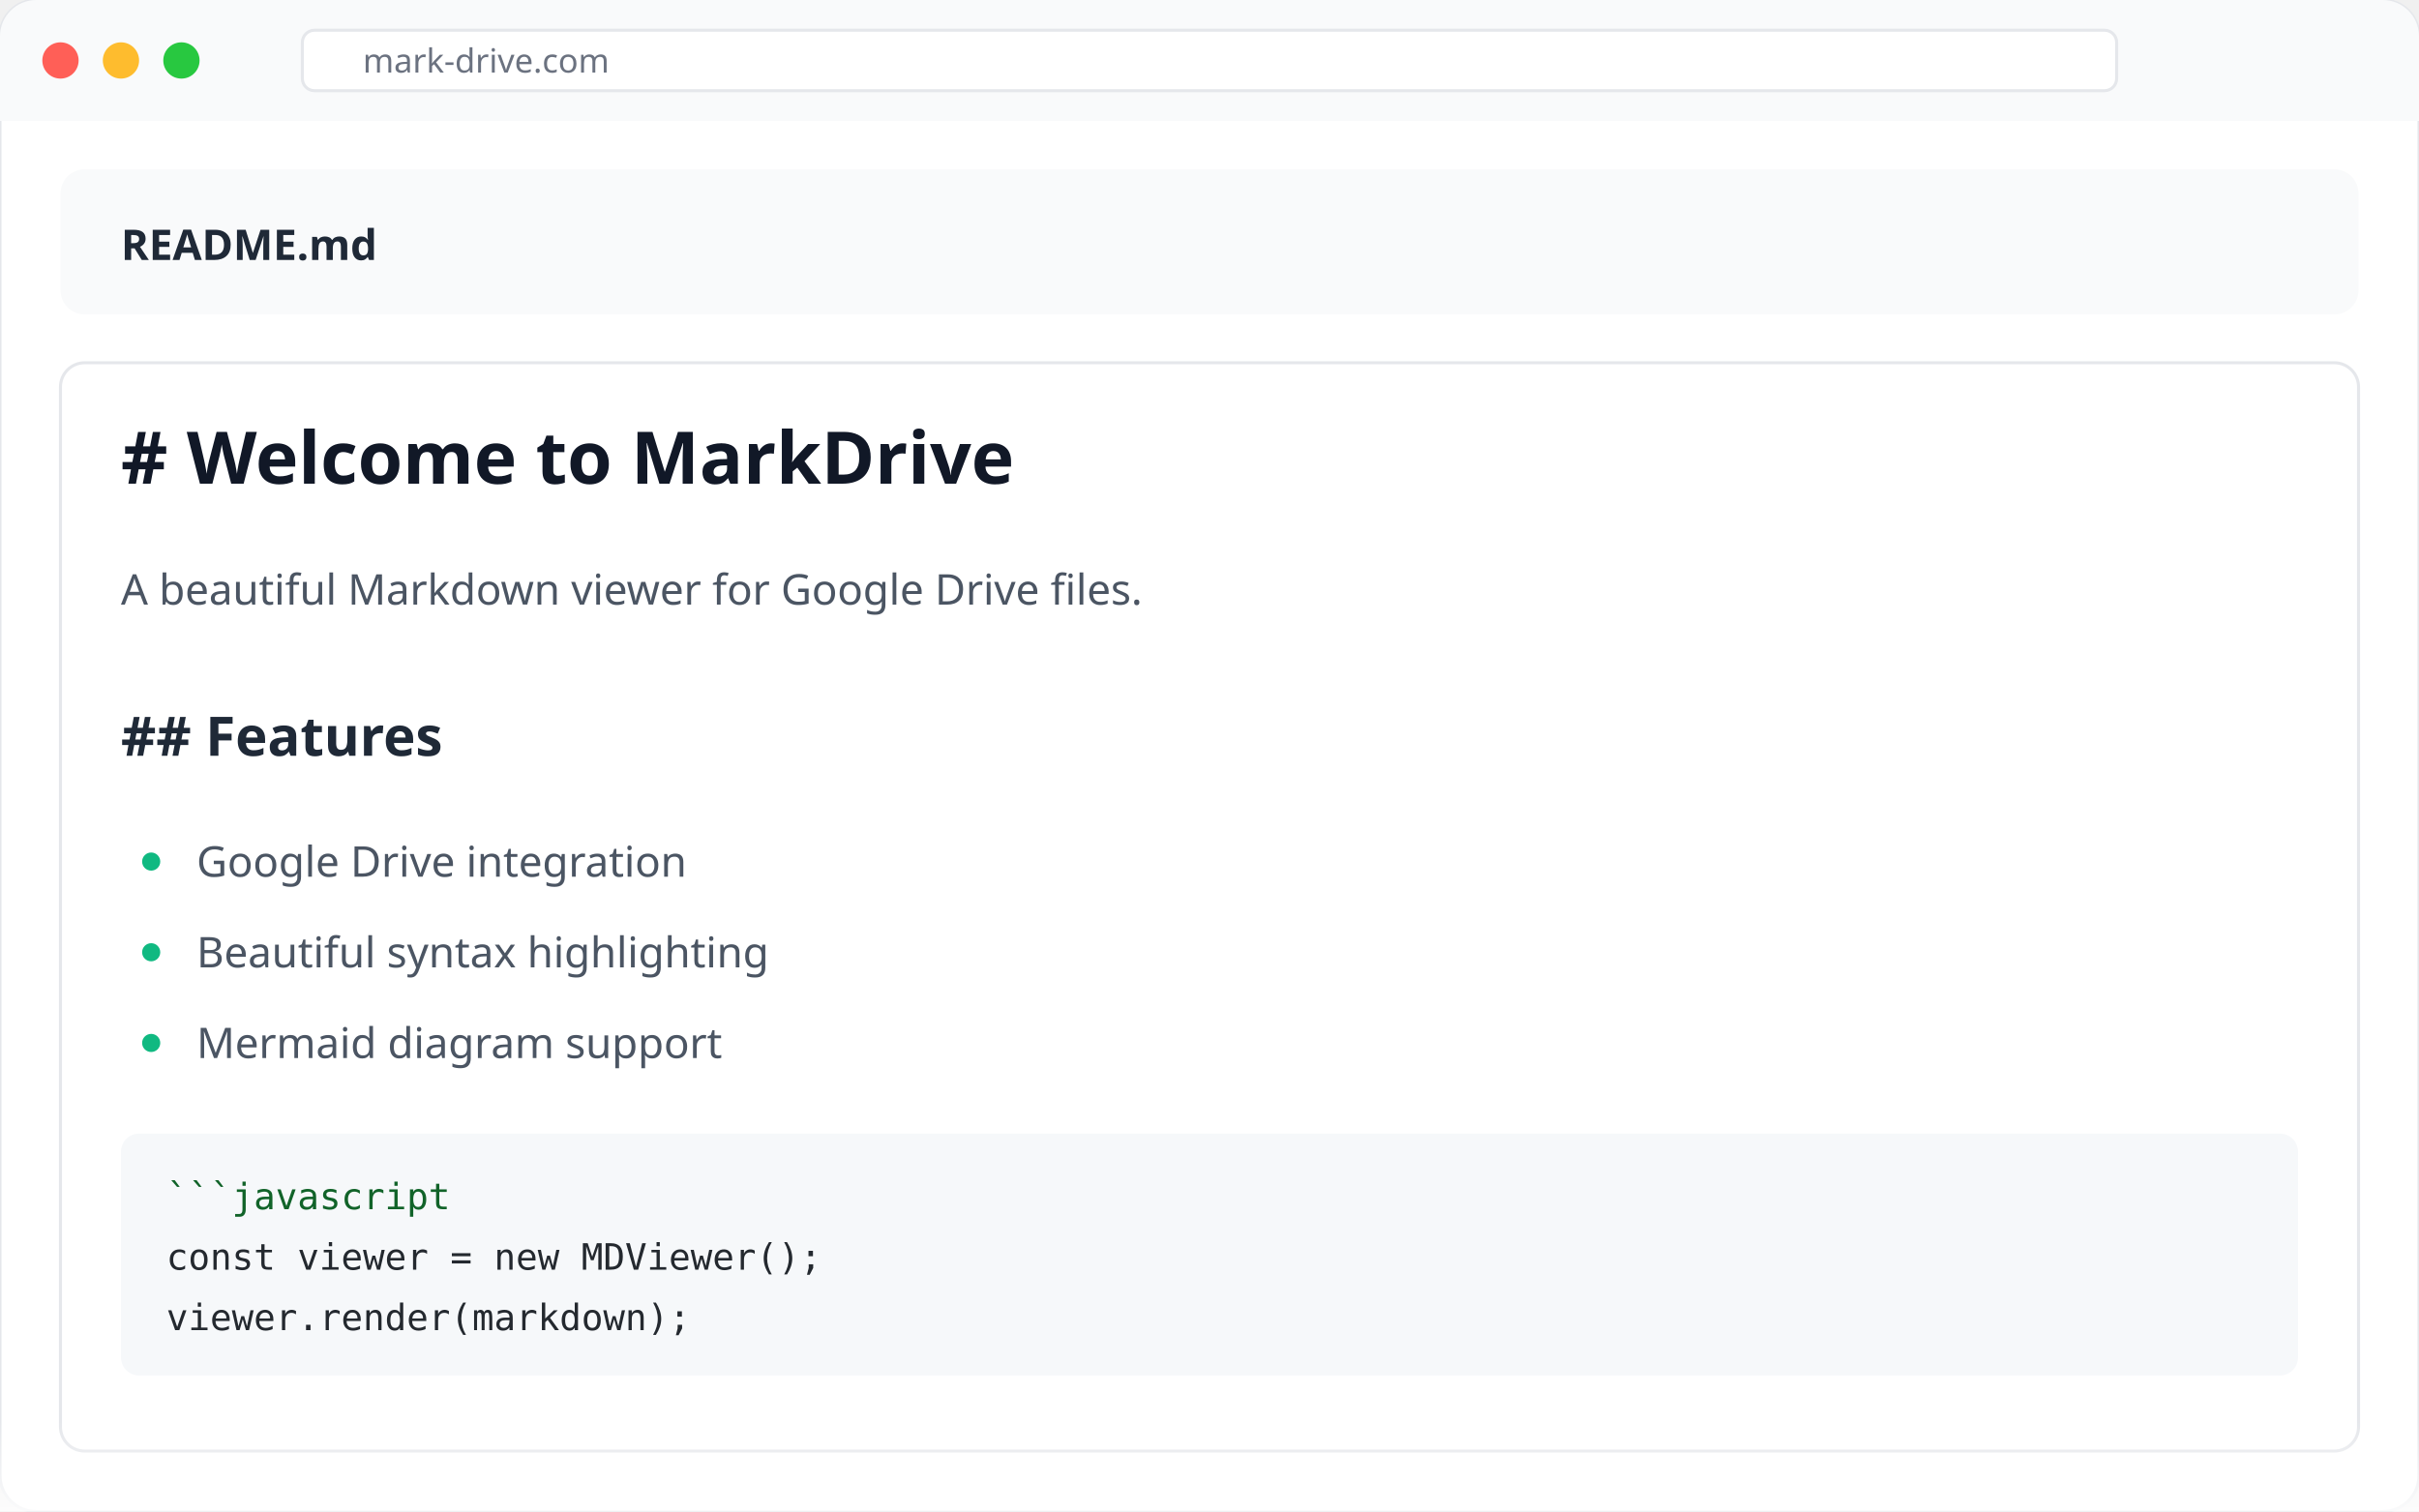
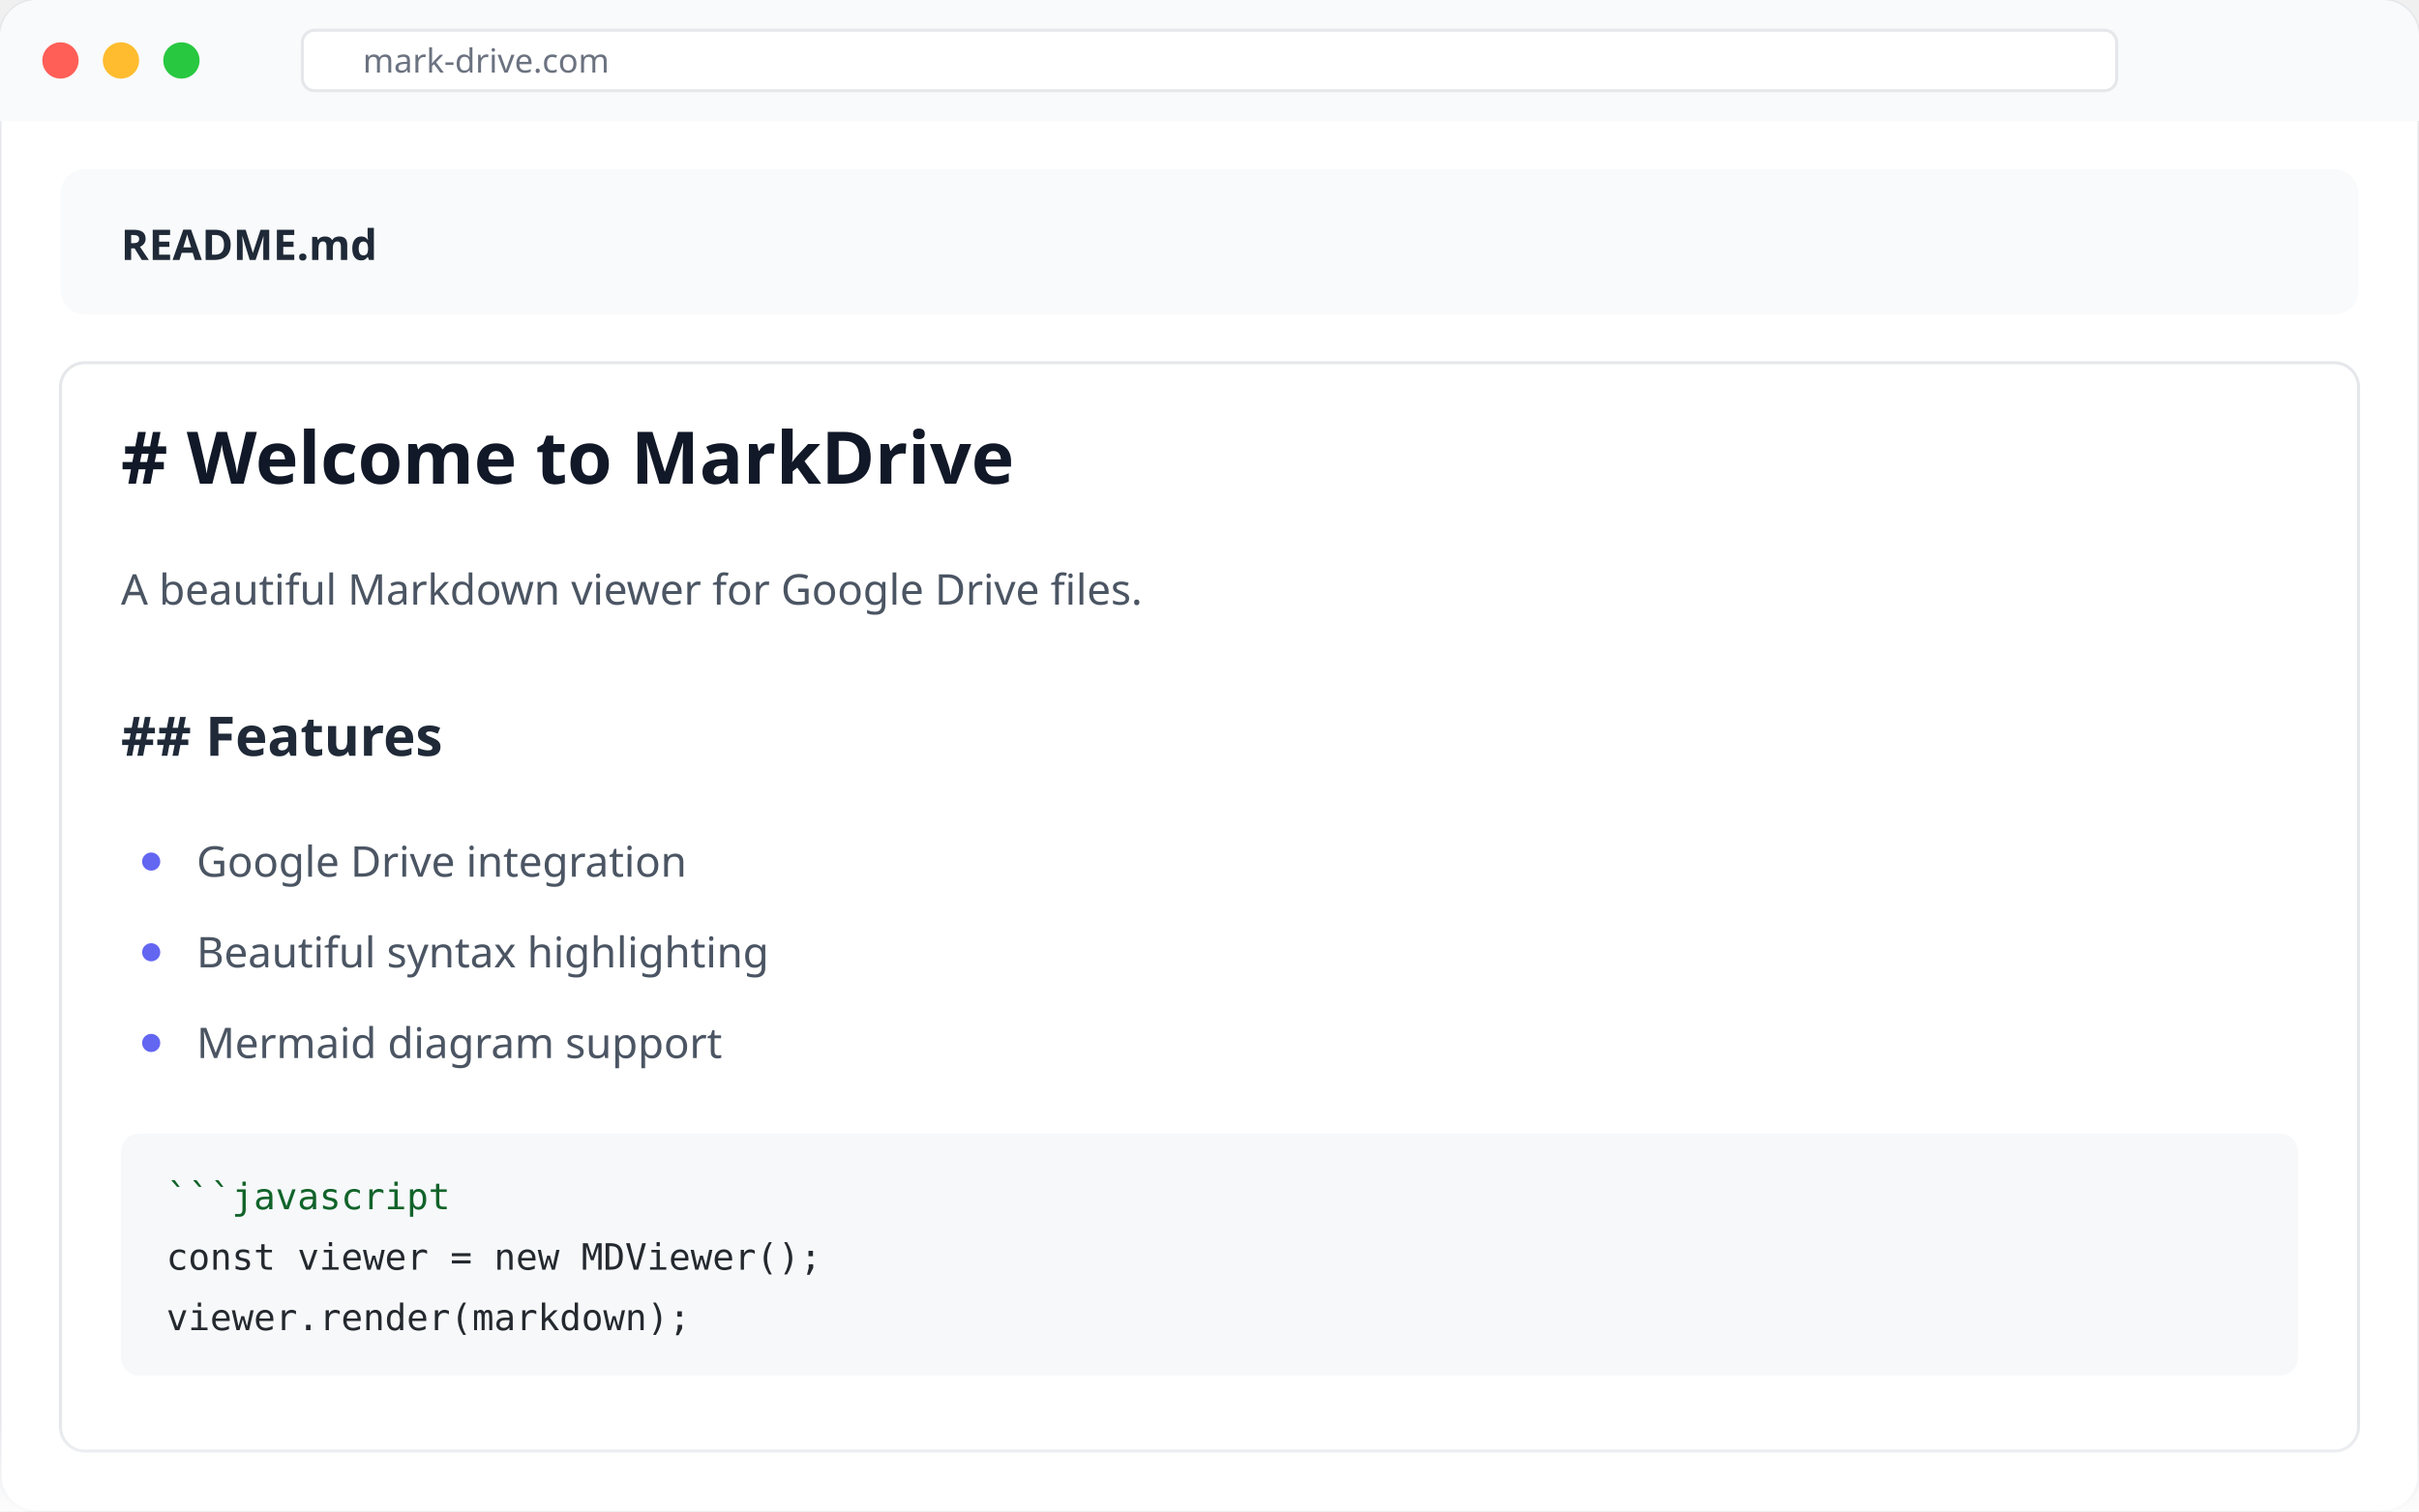
<svg xmlns="http://www.w3.org/2000/svg" width="800" height="500" viewBox="0 0 800 500" fill="none">
  <rect x="0" y="0" width="800" height="500" rx="12" fill="#ffffff" />
  <rect x="0" y="0" width="800" height="500" rx="12" stroke="#e5e7eb" stroke-width="1" />
  <rect x="0" y="0" width="800" height="40" rx="12" fill="#f9fafb" />
  <rect x="0" y="28" width="800" height="12" fill="#f9fafb" />
  <circle cx="20" cy="20" r="6" fill="#ff5f57" />
  <circle cx="40" cy="20" r="6" fill="#febc2e" />
  <circle cx="60" cy="20" r="6" fill="#28c840" />
  <rect x="100" y="10" width="600" height="20" rx="4" fill="#ffffff" stroke="#e5e7eb" stroke-width="1" />
  <text x="120" y="24" font-family="system-ui, sans-serif" font-size="11" fill="#6b7280">mark-drive.com</text>
  <rect x="20" y="56" width="760" height="48" rx="8" fill="#f9fafb" />
  <text x="40" y="86" font-family="system-ui, sans-serif" font-size="14" font-weight="600" fill="#1f2937">README.md</text>
  <rect x="20" y="120" width="760" height="360" rx="8" fill="#ffffff" stroke="#e5e7eb" stroke-width="1" />
  <text x="40" y="160" font-family="system-ui, sans-serif" font-size="24" font-weight="700" fill="#111827"># Welcome to MarkDrive</text>
  <text x="40" y="200" font-family="system-ui, sans-serif" font-size="14" fill="#4b5563">A beautiful Markdown viewer for Google Drive files.</text>
  <text x="40" y="250" font-family="system-ui, sans-serif" font-size="18" font-weight="600" fill="#1f2937">## Features</text>
-   <circle cx="50" cy="285" r="3" fill="#10b981" />
+   <circle cx="50" cy="285" r="3" fill="#6366f1" />
  <text x="65" y="290" font-family="system-ui, sans-serif" font-size="14" fill="#4b5563">Google Drive integration</text>
-   <circle cx="50" cy="315" r="3" fill="#10b981" />
+   <circle cx="50" cy="315" r="3" fill="#6366f1" />
  <text x="65" y="320" font-family="system-ui, sans-serif" font-size="14" fill="#4b5563">Beautiful syntax highlighting</text>
-   <circle cx="50" cy="345" r="3" fill="#10b981" />
+   <circle cx="50" cy="345" r="3" fill="#6366f1" />
  <text x="65" y="350" font-family="system-ui, sans-serif" font-size="14" fill="#4b5563">Mermaid diagram support</text>
  <rect x="40" y="375" width="720" height="80" rx="6" fill="#f6f8fa" />
  <text x="55" y="400" font-family="monospace" font-size="12" fill="#116329">```javascript</text>
  <text x="55" y="420" font-family="monospace" font-size="12" fill="#24292f">const viewer = new MDViewer();</text>
  <text x="55" y="440" font-family="monospace" font-size="12" fill="#24292f">viewer.render(markdown);</text>
  <defs>
    <linearGradient id="fadeBottomLight" x1="0" y1="0" x2="0" y2="1">
      <stop offset="0.7" stop-color="#ffffff" stop-opacity="0" />
      <stop offset="1" stop-color="#ffffff" stop-opacity="0.8" />
    </linearGradient>
  </defs>
  <rect x="0" y="400" width="800" height="100" fill="url(#fadeBottomLight)" />
</svg>
